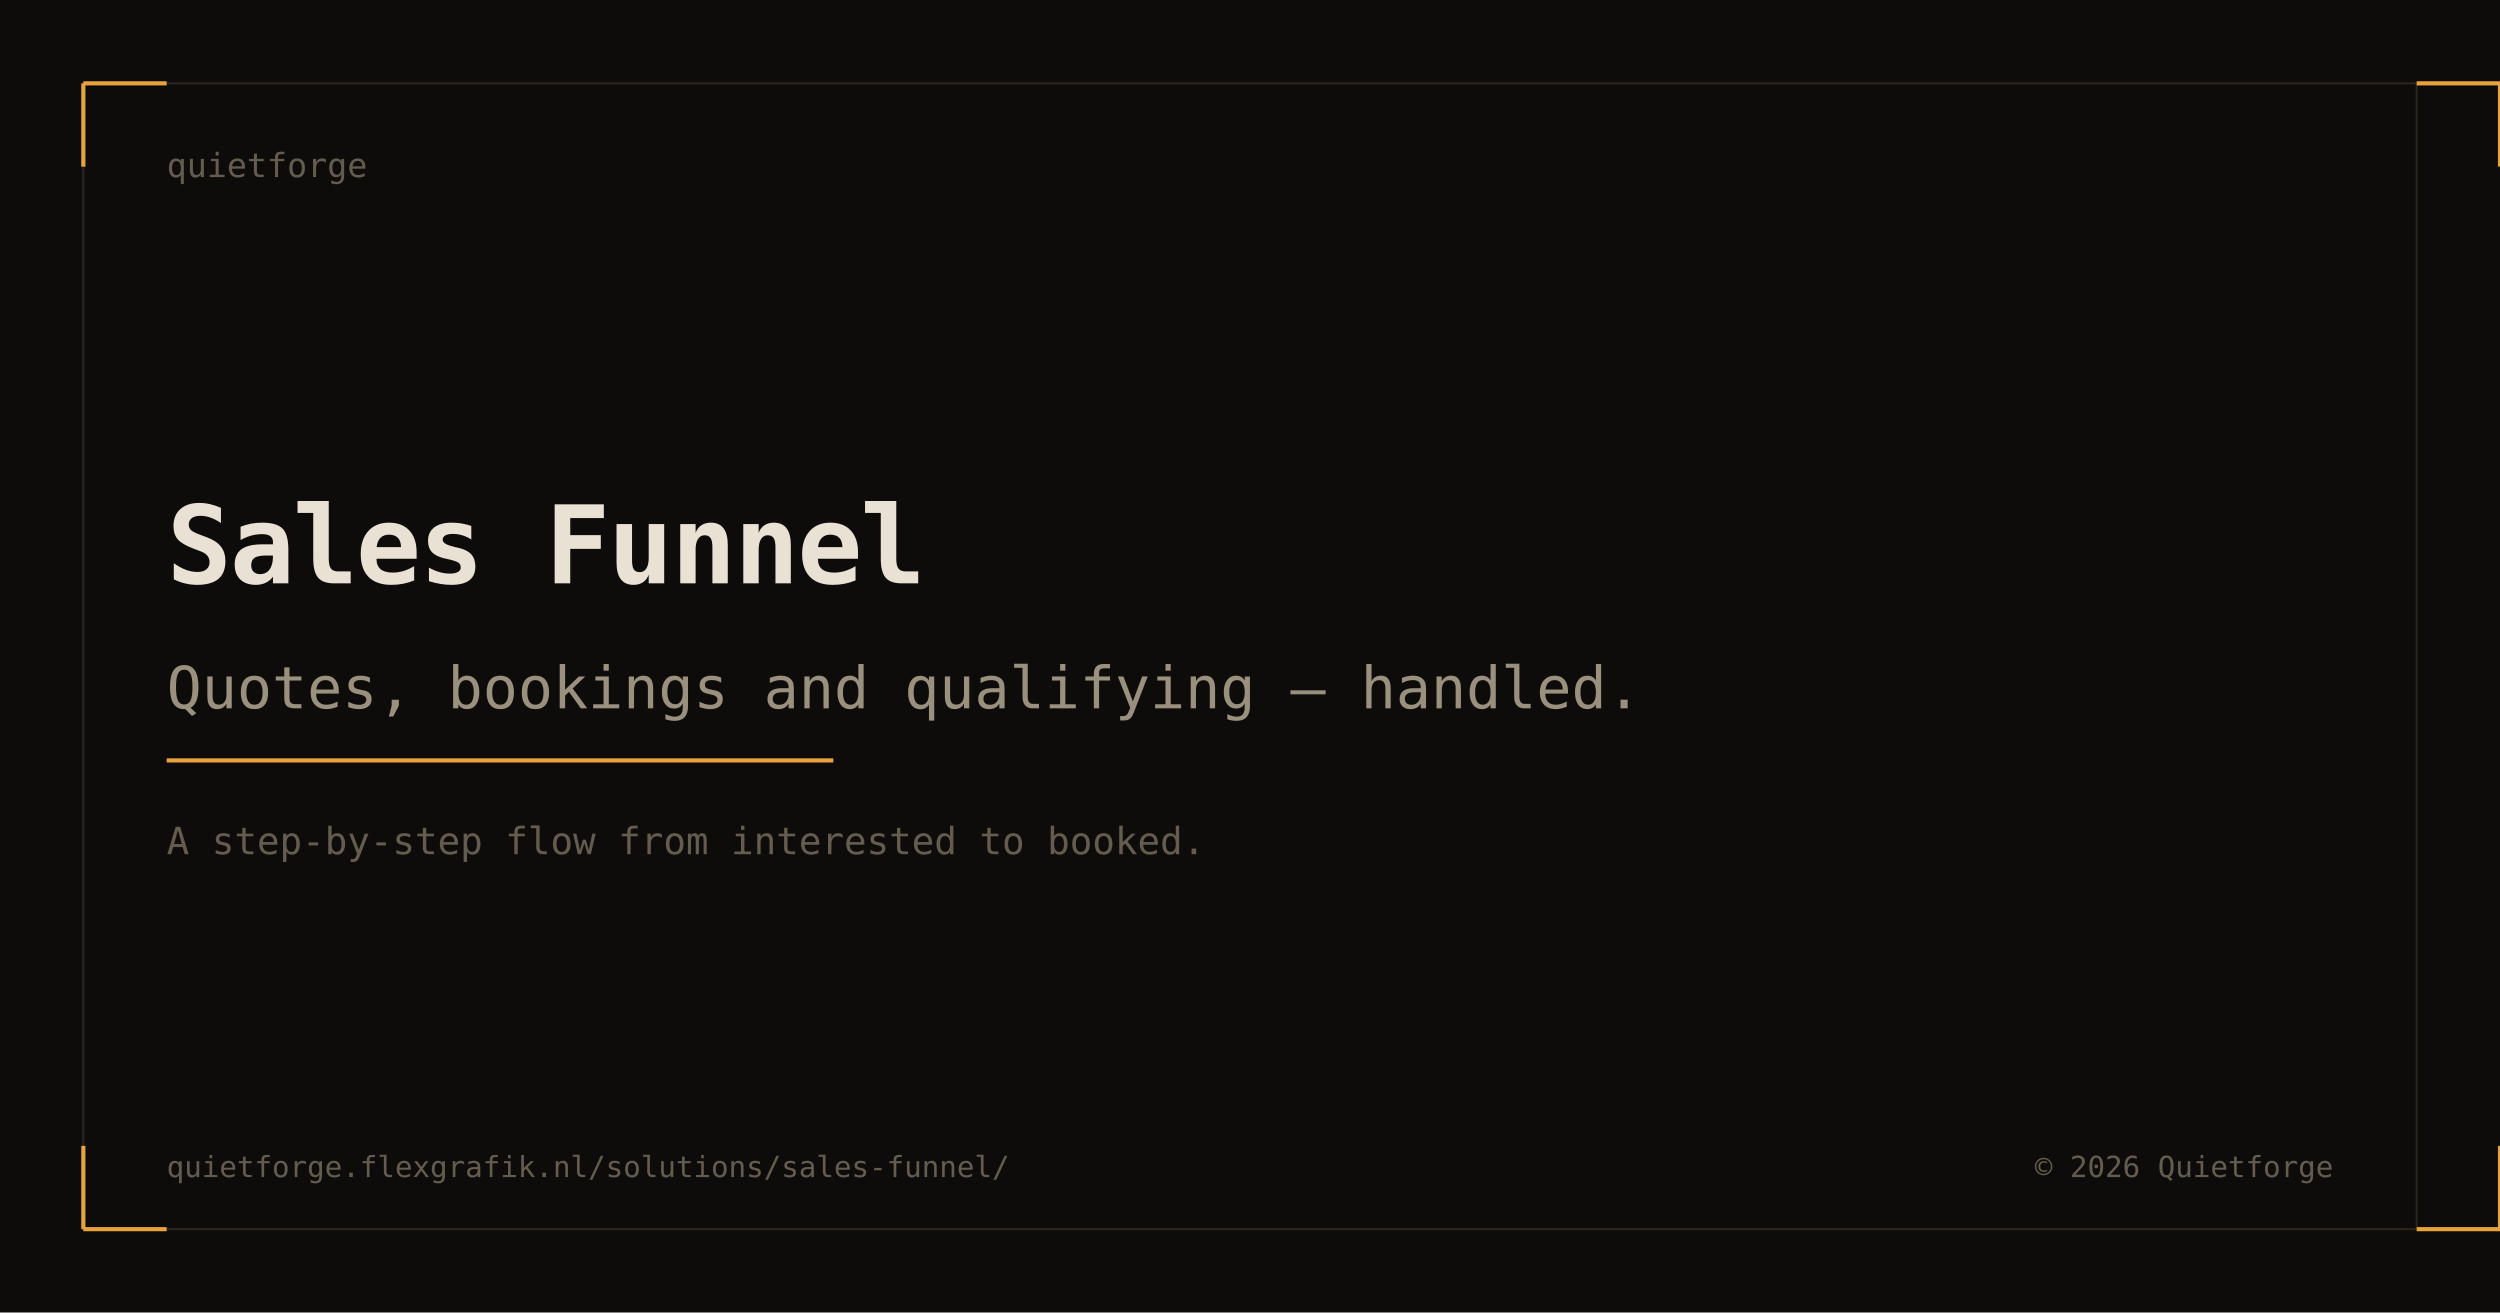
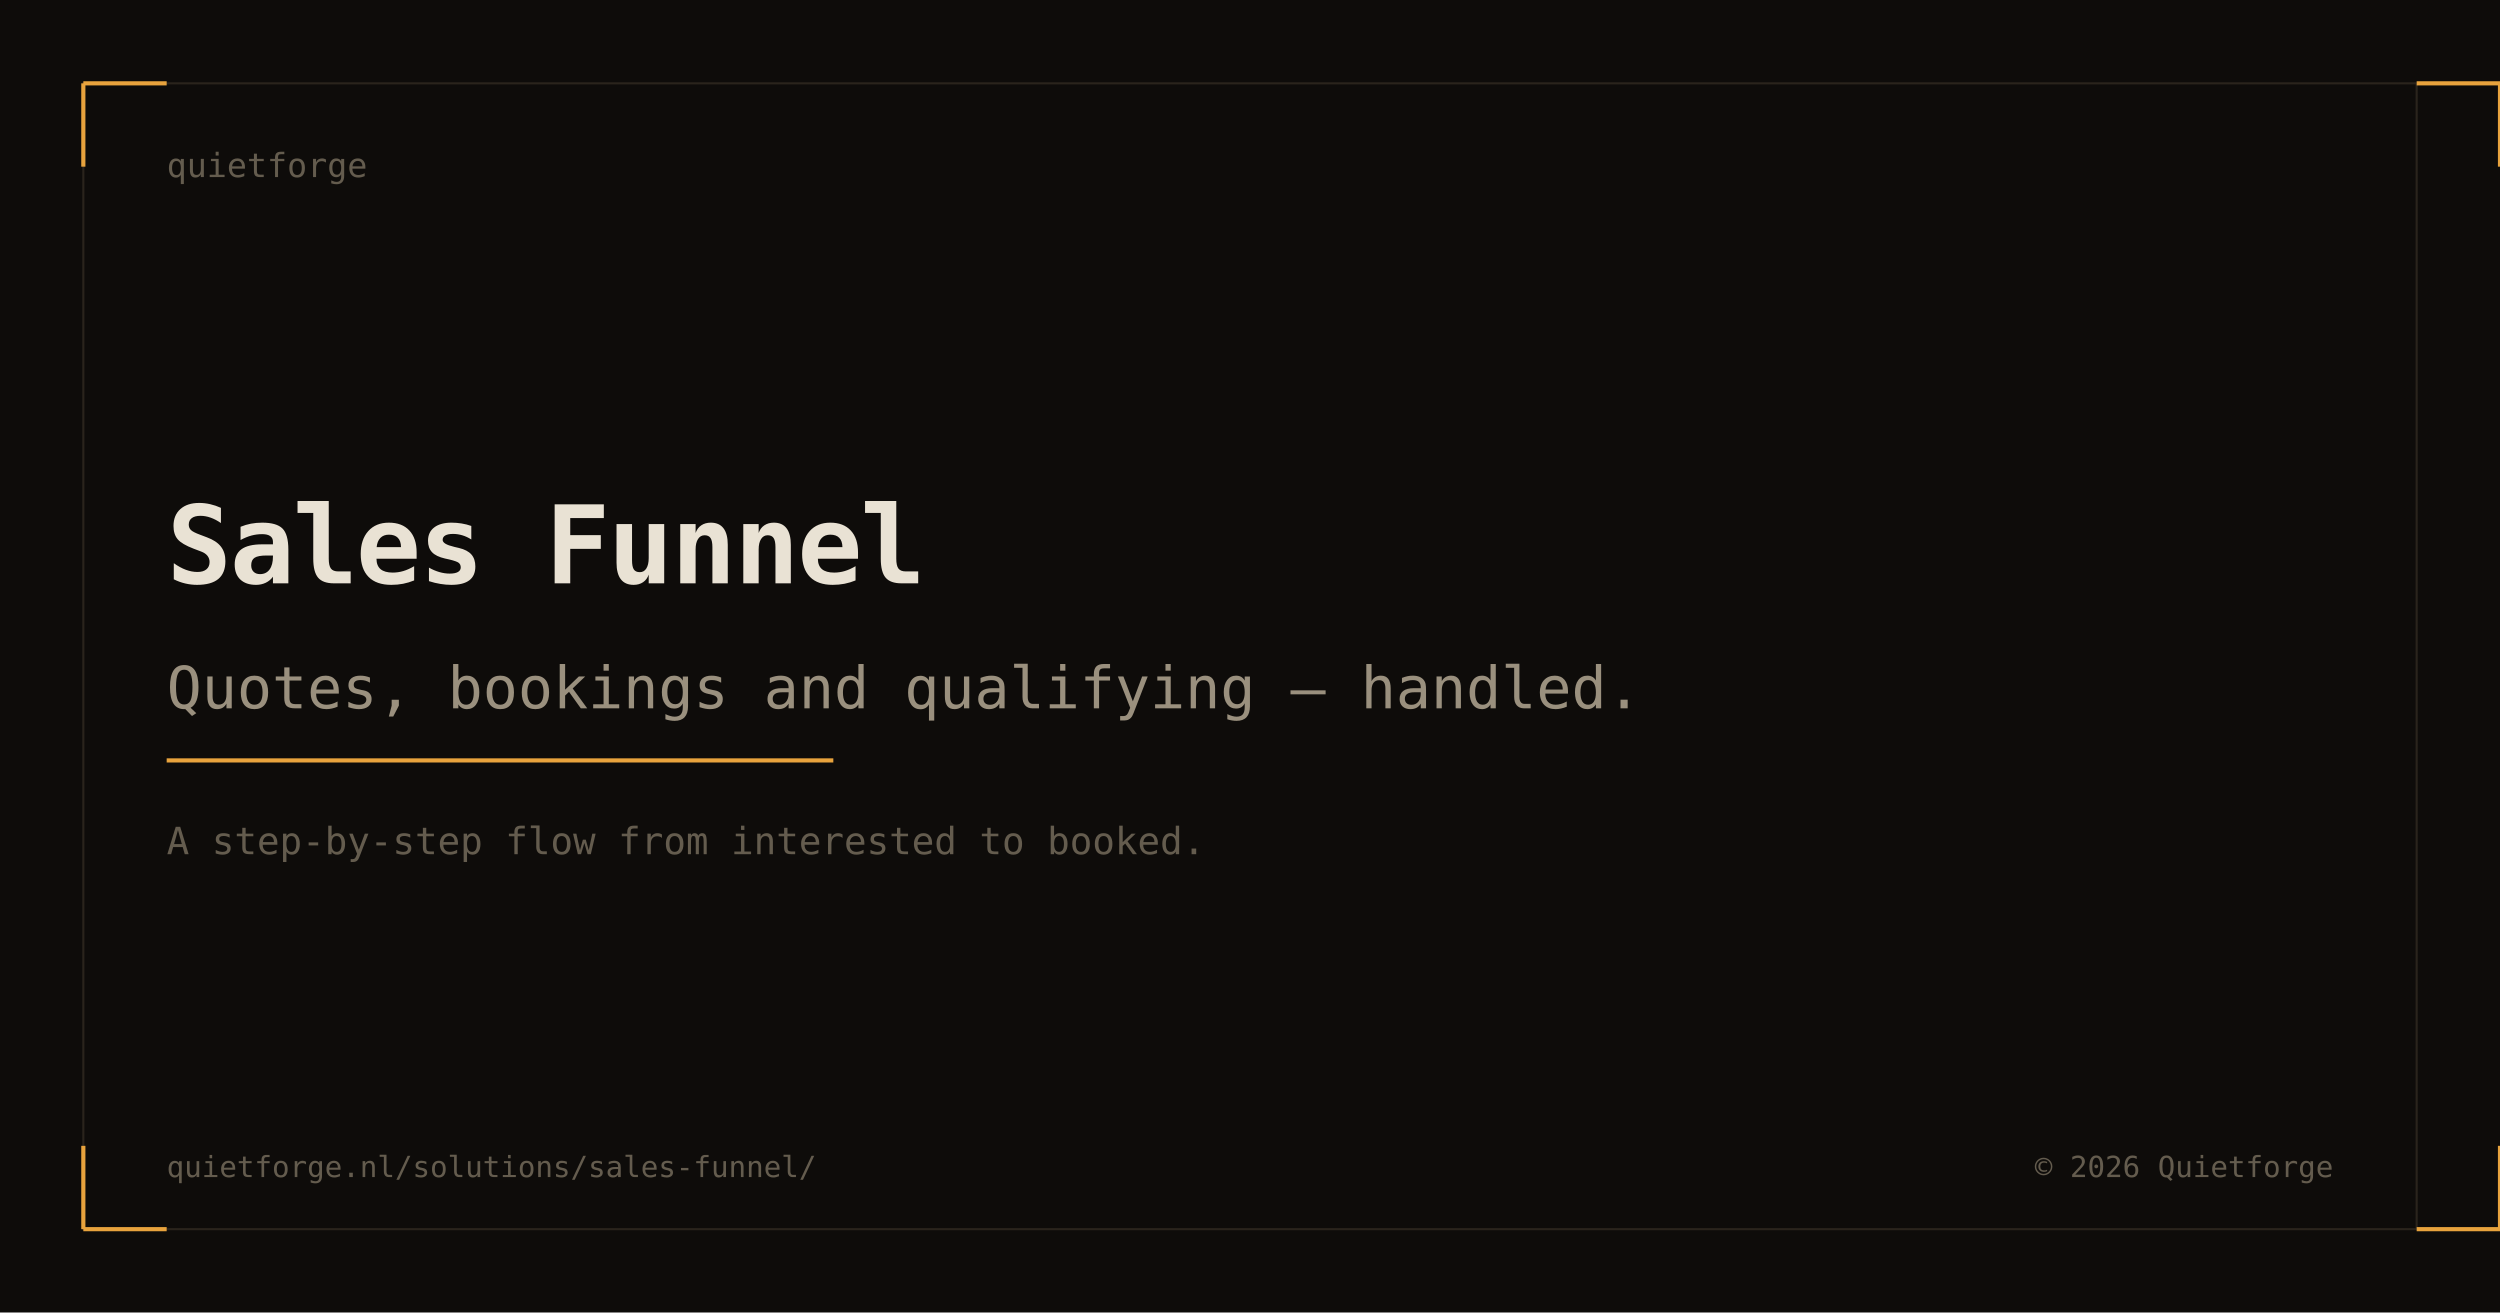
<svg xmlns="http://www.w3.org/2000/svg" width="1200" height="630" viewBox="0 0 1200 630">
  <rect width="1200" height="630" fill="#0e0c0a" />
  <rect x="40" y="40" width="1120" height="550" fill="none" stroke="#2a241c" stroke-width="1" />
  <line x1="40" y1="80" x2="40" y2="40" stroke="#e8a33d" stroke-width="2" />
  <line x1="40" y1="40" x2="80" y2="40" stroke="#e8a33d" stroke-width="2" />
  <line x1="1160" y1="40" x2="1200" y2="40" stroke="#e8a33d" stroke-width="2" />
  <line x1="1200" y1="40" x2="1200" y2="80" stroke="#e8a33d" stroke-width="2" />
  <line x1="40" y1="550" x2="40" y2="590" stroke="#e8a33d" stroke-width="2" />
  <line x1="40" y1="590" x2="80" y2="590" stroke="#e8a33d" stroke-width="2" />
  <line x1="1160" y1="590" x2="1200" y2="590" stroke="#e8a33d" stroke-width="2" />
  <line x1="1200" y1="550" x2="1200" y2="590" stroke="#e8a33d" stroke-width="2" />
  <text x="80" y="85" fill="#645c4e" font-family="'JetBrains Mono', 'SF Mono', monospace" font-size="16" font-weight="500">quietforge</text>
  <text x="80" y="280" fill="#e9e2d4" font-family="'JetBrains Mono', 'SF Mono', monospace" font-size="52" font-weight="700" letter-spacing="-0.02em">Sales Funnel</text>
  <text x="80" y="340" fill="#9a907e" font-family="'JetBrains Mono', 'SF Mono', monospace" font-size="28" font-weight="400">Quotes, bookings and qualifying — handled.</text>
  <line x1="80" y1="365" x2="400" y2="365" stroke="#e8a33d" stroke-width="2" />
  <text x="80" y="410" fill="#645c4e" font-family="'JetBrains Mono', 'SF Mono', monospace" font-size="18" font-weight="400">A step-by-step flow from interested to booked.</text>
-   <text x="80" y="565" fill="#645c4e" font-family="'JetBrains Mono', 'SF Mono', monospace" font-size="14" font-weight="400">quietforge.flexgrafik.nl/solutions/sales-funnel/</text>
+   <text x="80" y="565" fill="#645c4e" font-family="'JetBrains Mono', 'SF Mono', monospace" font-size="14" font-weight="400">quietforge.nl/solutions/sales-funnel/</text>
  <text x="1120" y="565" fill="#645c4e" font-family="'JetBrains Mono', 'SF Mono', monospace" font-size="14" font-weight="400" text-anchor="end">© 2026 Quietforge</text>
</svg>
